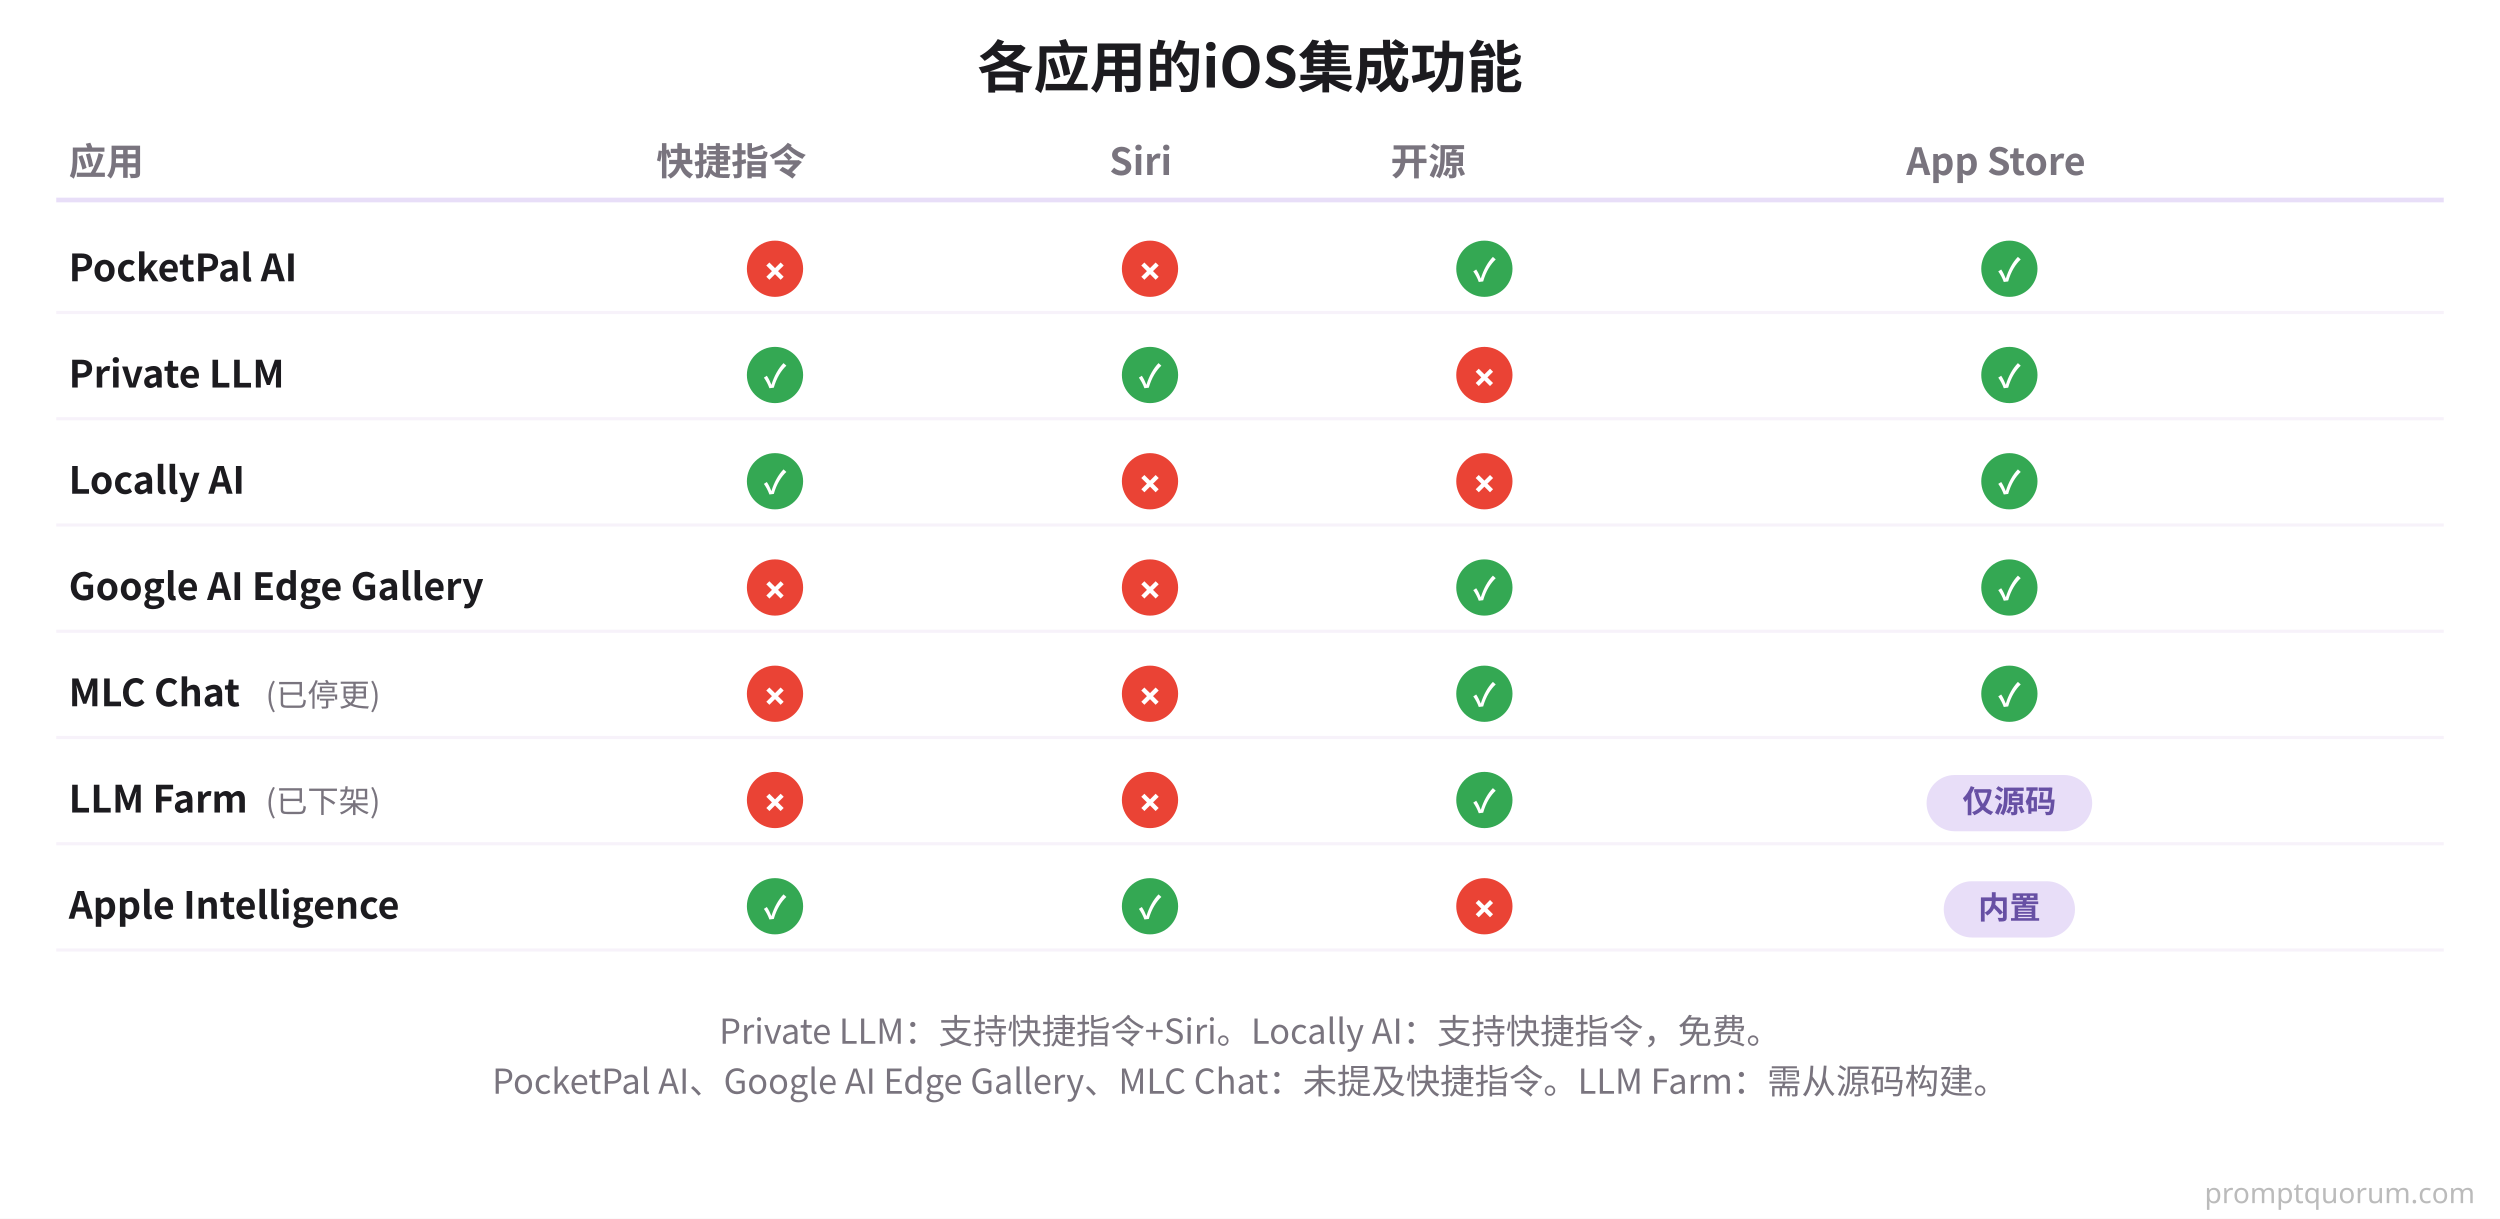
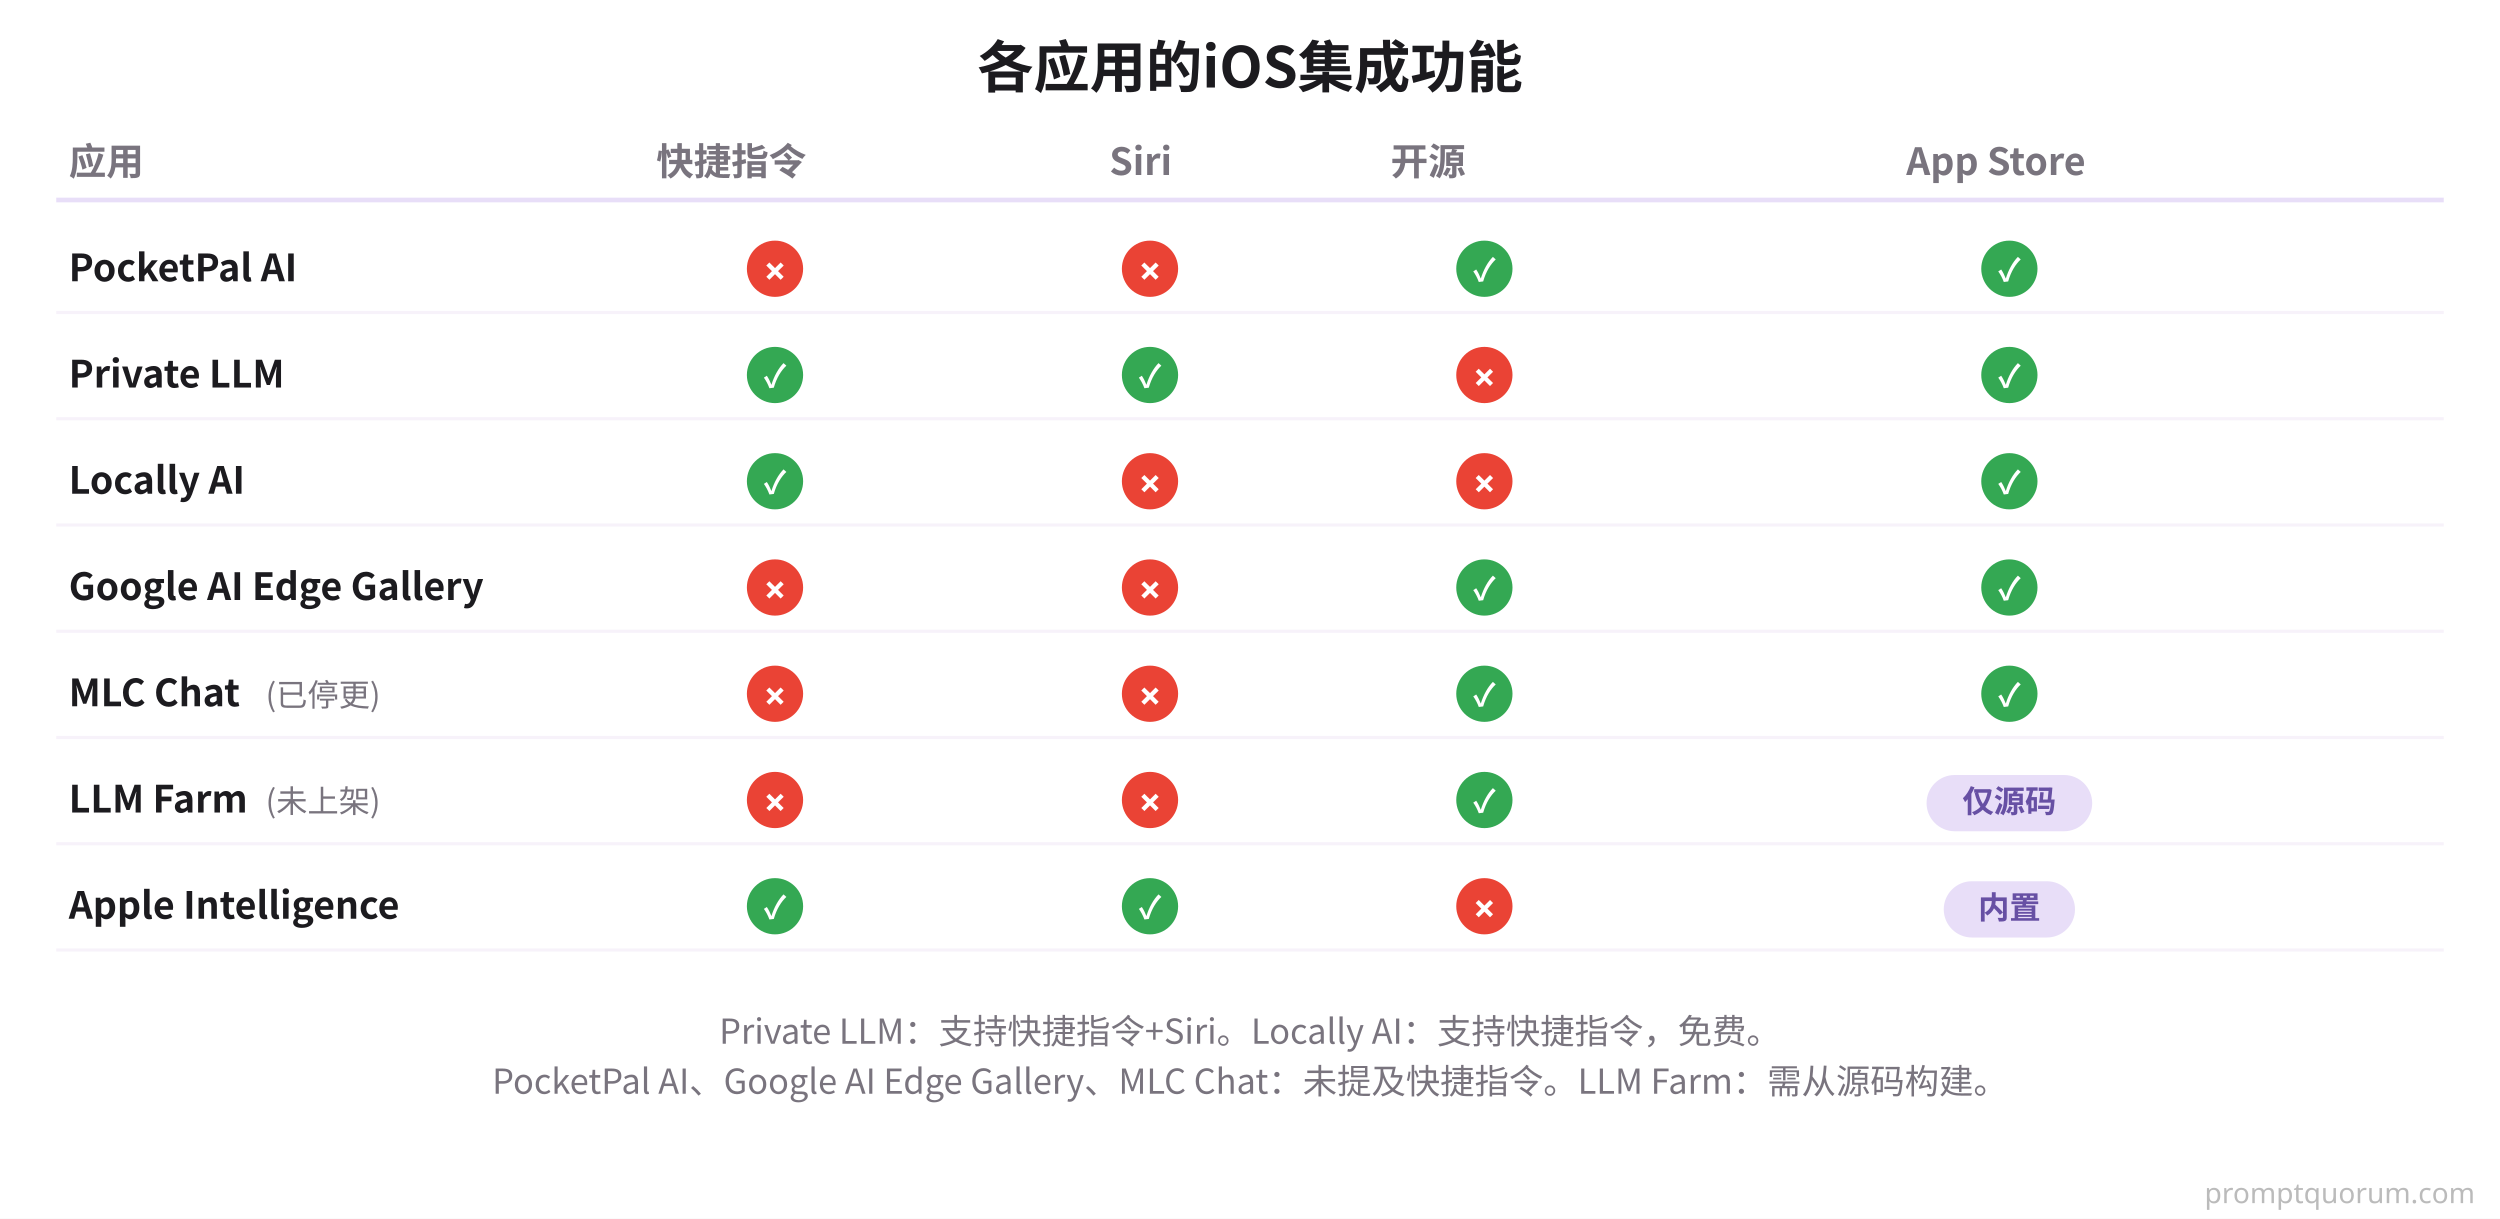
<svg xmlns="http://www.w3.org/2000/svg" viewBox="0 0 800 390" font-family="system-ui, -apple-system, 'PingFang SC', 'Noto Sans CJK SC', sans-serif">
  <rect width="800" height="390" fill="#FFFFFF" />
  <text x="400" y="28" font-size="18" font-weight="700" fill="#1C1B1F" text-anchor="middle">各应用的iOS集成功能</text>
  <text x="22" y="56" font-size="12" font-weight="700" fill="#79747E">应用</text>
  <text x="210" y="56" font-size="12" font-weight="700" fill="#79747E">快捷指令</text>
  <text x="355" y="56" font-size="12" font-weight="700" fill="#79747E">Siri</text>
  <text x="445" y="56" font-size="12" font-weight="700" fill="#79747E">开源</text>
  <text x="610" y="56" font-size="12" font-weight="700" fill="#79747E">App Store</text>
  <line x1="18" y1="64" x2="782" y2="64" stroke="#E8DEF8" stroke-width="1.5" />
  <text x="22" y="90" font-size="12" font-weight="600" fill="#1C1B1F">PocketPal AI</text>
  <circle cx="248" cy="86" r="9" fill="#EA4335" />
  <text x="248" y="90" font-size="10" font-weight="700" fill="#FFFFFF" text-anchor="middle">✗</text>
  <circle cx="368" cy="86" r="9" fill="#EA4335" />
  <text x="368" y="90" font-size="10" font-weight="700" fill="#FFFFFF" text-anchor="middle">✗</text>
  <circle cx="475" cy="86" r="9" fill="#34A853" />
  <text x="475" y="90" font-size="10" font-weight="700" fill="#FFFFFF" text-anchor="middle">✓</text>
  <circle cx="643" cy="86" r="9" fill="#34A853" />
  <text x="643" y="90" font-size="10" font-weight="700" fill="#FFFFFF" text-anchor="middle">✓</text>
  <line x1="18" y1="100" x2="782" y2="100" stroke="#F7F2FA" stroke-width="1" />
  <text x="22" y="124" font-size="12" font-weight="600" fill="#1C1B1F">Private LLM</text>
  <circle cx="248" cy="120" r="9" fill="#34A853" />
  <text x="248" y="124" font-size="10" font-weight="700" fill="#FFFFFF" text-anchor="middle">✓</text>
  <circle cx="368" cy="120" r="9" fill="#34A853" />
  <text x="368" y="124" font-size="10" font-weight="700" fill="#FFFFFF" text-anchor="middle">✓</text>
  <circle cx="475" cy="120" r="9" fill="#EA4335" />
  <text x="475" y="124" font-size="10" font-weight="700" fill="#FFFFFF" text-anchor="middle">✗</text>
  <circle cx="643" cy="120" r="9" fill="#34A853" />
  <text x="643" y="124" font-size="10" font-weight="700" fill="#FFFFFF" text-anchor="middle">✓</text>
  <line x1="18" y1="134" x2="782" y2="134" stroke="#F7F2FA" stroke-width="1" />
  <text x="22" y="158" font-size="12" font-weight="600" fill="#1C1B1F">Locally AI</text>
  <circle cx="248" cy="154" r="9" fill="#34A853" />
  <text x="248" y="158" font-size="10" font-weight="700" fill="#FFFFFF" text-anchor="middle">✓</text>
  <circle cx="368" cy="154" r="9" fill="#EA4335" />
  <text x="368" y="158" font-size="10" font-weight="700" fill="#FFFFFF" text-anchor="middle">✗</text>
  <circle cx="475" cy="154" r="9" fill="#EA4335" />
  <text x="475" y="158" font-size="10" font-weight="700" fill="#FFFFFF" text-anchor="middle">✗</text>
  <circle cx="643" cy="154" r="9" fill="#34A853" />
  <text x="643" y="158" font-size="10" font-weight="700" fill="#FFFFFF" text-anchor="middle">✓</text>
  <line x1="18" y1="168" x2="782" y2="168" stroke="#F7F2FA" stroke-width="1" />
  <text x="22" y="192" font-size="12" font-weight="600" fill="#1C1B1F">Google AI Edge Gallery</text>
  <circle cx="248" cy="188" r="9" fill="#EA4335" />
  <text x="248" y="192" font-size="10" font-weight="700" fill="#FFFFFF" text-anchor="middle">✗</text>
  <circle cx="368" cy="188" r="9" fill="#EA4335" />
  <text x="368" y="192" font-size="10" font-weight="700" fill="#FFFFFF" text-anchor="middle">✗</text>
  <circle cx="475" cy="188" r="9" fill="#34A853" />
  <text x="475" y="192" font-size="10" font-weight="700" fill="#FFFFFF" text-anchor="middle">✓</text>
  <circle cx="643" cy="188" r="9" fill="#34A853" />
  <text x="643" y="192" font-size="10" font-weight="700" fill="#FFFFFF" text-anchor="middle">✓</text>
  <line x1="18" y1="202" x2="782" y2="202" stroke="#F7F2FA" stroke-width="1" />
  <text x="22" y="226" font-size="12" font-weight="600" fill="#1C1B1F">MLC Chat</text>
  <text x="85" y="226" font-size="10" fill="#79747E">(已停更)</text>
  <circle cx="248" cy="222" r="9" fill="#EA4335" />
  <text x="248" y="226" font-size="10" font-weight="700" fill="#FFFFFF" text-anchor="middle">✗</text>
  <circle cx="368" cy="222" r="9" fill="#EA4335" />
  <text x="368" y="226" font-size="10" font-weight="700" fill="#FFFFFF" text-anchor="middle">✗</text>
  <circle cx="475" cy="222" r="9" fill="#34A853" />
  <text x="475" y="226" font-size="10" font-weight="700" fill="#FFFFFF" text-anchor="middle">✓</text>
  <circle cx="643" cy="222" r="9" fill="#34A853" />
  <text x="643" y="226" font-size="10" font-weight="700" fill="#FFFFFF" text-anchor="middle">✓</text>
  <line x1="18" y1="236" x2="782" y2="236" stroke="#F7F2FA" stroke-width="1" />
  <text x="22" y="260" font-size="12" font-weight="600" fill="#1C1B1F">LLM Farm</text>
-   <text x="85" y="260" font-size="10" fill="#79747E">(已下架)</text>
+   <text x="85" y="260" font-size="10" fill="#79747E">(未上架)</text>
  <circle cx="248" cy="256" r="9" fill="#EA4335" />
  <text x="248" y="260" font-size="10" font-weight="700" fill="#FFFFFF" text-anchor="middle">✗</text>
  <circle cx="368" cy="256" r="9" fill="#EA4335" />
  <text x="368" y="260" font-size="10" font-weight="700" fill="#FFFFFF" text-anchor="middle">✗</text>
  <circle cx="475" cy="256" r="9" fill="#34A853" />
  <text x="475" y="260" font-size="10" font-weight="700" fill="#FFFFFF" text-anchor="middle">✓</text>
  <rect x="616.5" y="248" width="53" height="18" rx="9" fill="#E8DEF8" />
  <text x="643" y="260" font-size="10" font-weight="700" fill="#6750A4" text-anchor="middle">仅源码</text>
  <line x1="18" y1="270" x2="782" y2="270" stroke="#F7F2FA" stroke-width="1" />
  <text x="22" y="294" font-size="12" font-weight="600" fill="#1C1B1F">Apple Intelligence</text>
  <circle cx="248" cy="290" r="9" fill="#34A853" />
  <text x="248" y="294" font-size="10" font-weight="700" fill="#FFFFFF" text-anchor="middle">✓</text>
  <circle cx="368" cy="290" r="9" fill="#34A853" />
  <text x="368" y="294" font-size="10" font-weight="700" fill="#FFFFFF" text-anchor="middle">✓</text>
  <circle cx="475" cy="290" r="9" fill="#EA4335" />
  <text x="475" y="294" font-size="10" font-weight="700" fill="#FFFFFF" text-anchor="middle">✗</text>
  <rect x="622" y="282" width="42" height="18" rx="9" fill="#E8DEF8" />
  <text x="643" y="294" font-size="10" font-weight="700" fill="#6750A4" text-anchor="middle">内置</text>
  <line x1="18" y1="304" x2="782" y2="304" stroke="#F7F2FA" stroke-width="1" />
  <text x="400" y="334" font-size="11" fill="#79747E" text-anchor="middle">Private LLM：支持快捷指令+Siri。Locally AI：支持快捷指令，免费。</text>
  <text x="400" y="350" font-size="11" fill="#79747E" text-anchor="middle">PocketPal AI、Google AI Edge Gallery、MLC Chat：未提及快捷指令。LLM Farm：需从源码构建。</text>
  <text x="792" y="385" font-family="system-ui,sans-serif" font-size="9" fill="#BBBBBB" text-anchor="end">promptquorum.com</text>
</svg>
